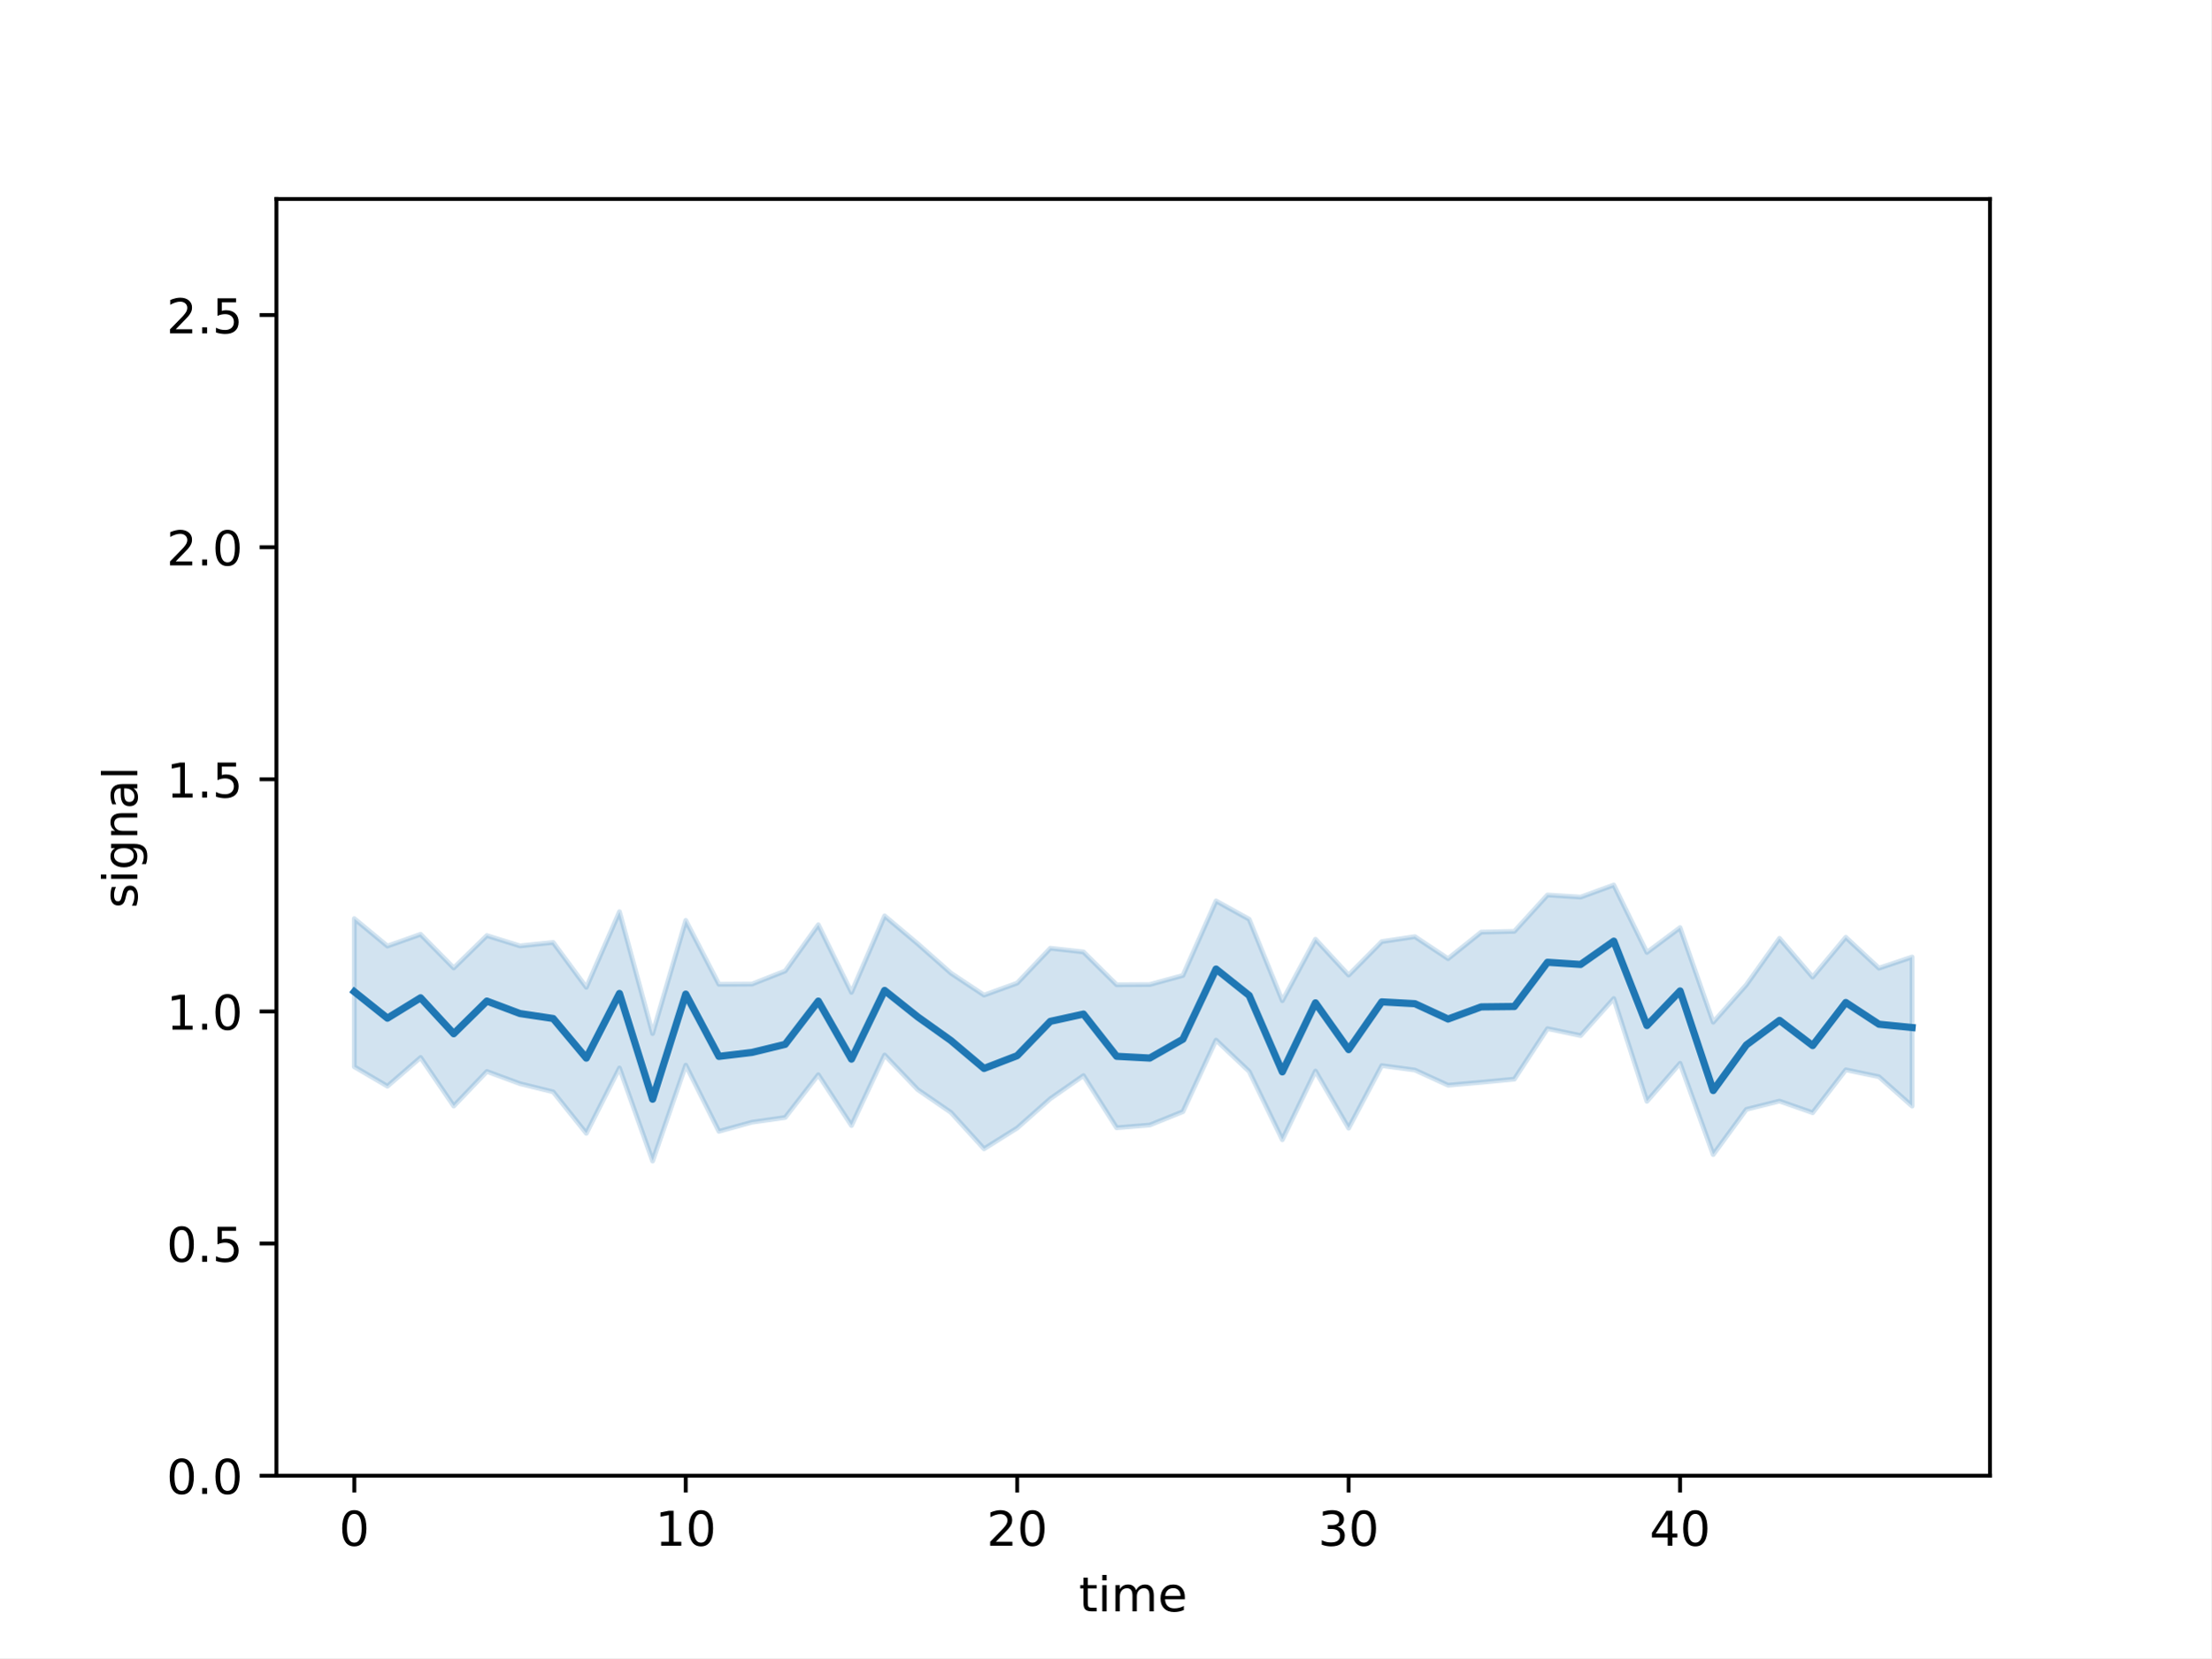
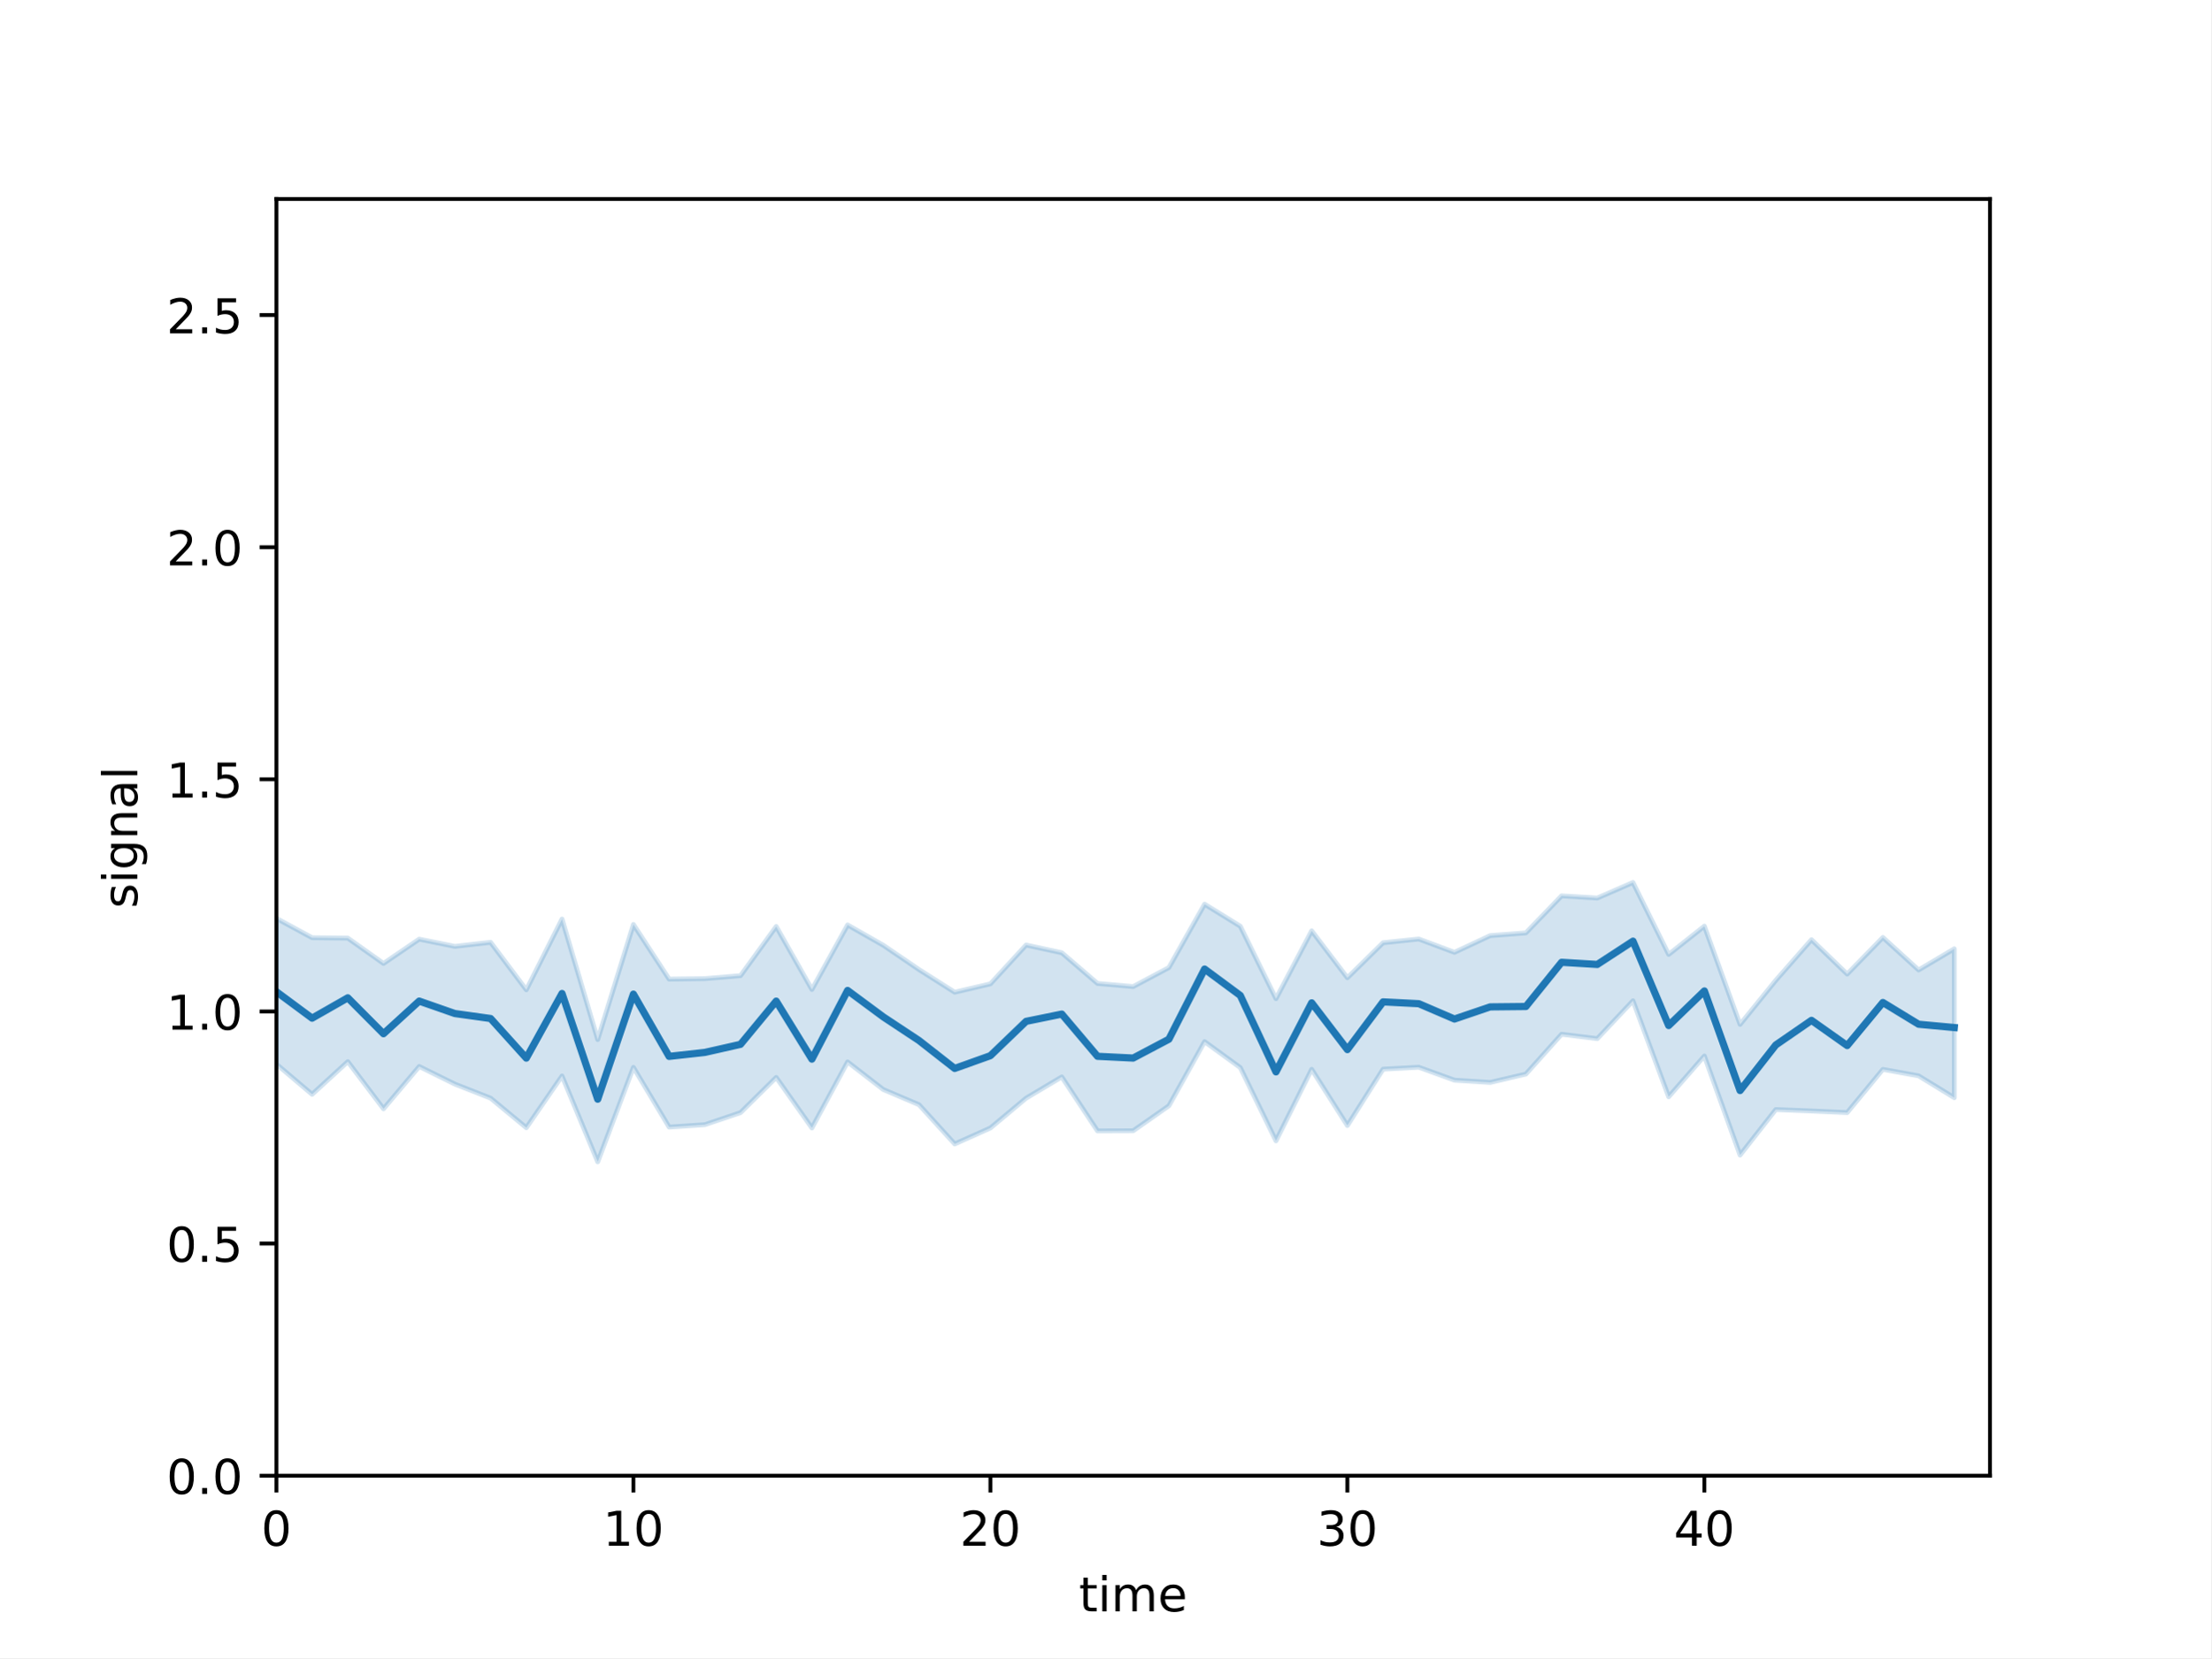
<svg xmlns="http://www.w3.org/2000/svg" xmlns:xlink="http://www.w3.org/1999/xlink" width="460.8pt" height="345.6pt" viewBox="0 0 460.8 345.6" version="1.1">
  <defs>
    <style type="text/css">*{stroke-linejoin: round; stroke-linecap: butt}</style>
  </defs>
  <g id="figure_1">
    <g id="patch_1">
      <path d="M 0 345.6  L 460.8 345.6  L 460.8 0  L 0 0  z " style="fill: #ffffff" />
    </g>
    <g id="axes_1">
      <g id="patch_2">
        <path d="M 57.6 307.584  L 414.72 307.584  L 414.72 41.472  L 57.6 41.472  z " style="fill: #ffffff" />
      </g>
      <g id="PolyCollection_1">
        <defs>
-           <path id="m88222fe848" d="M 73.833 -154.127  L 73.833 -123.254  L 80.74 -119.194  L 87.648 -125.184  L 94.555 -115.06  L 101.463 -122.276  L 108.37 -119.72  L 115.278 -118.019  L 122.186 -109.379  L 129.093 -123.001  L 136.001 -103.593  L 142.908 -123.588  L 149.816 -109.789  L 156.723 -111.693  L 163.631 -112.678  L 170.538 -121.593  L 177.446 -111.001  L 184.353 -125.706  L 191.261 -118.483  L 198.169 -113.737  L 205.076 -106.146  L 211.984 -110.481  L 218.891 -116.597  L 225.799 -121.412  L 232.706 -110.537  L 239.614 -111.103  L 246.521 -113.889  L 253.429 -128.811  L 260.336 -122.277  L 267.244 -108.036  L 274.151 -122.359  L 281.059 -110.448  L 287.967 -123.49  L 294.874 -122.564  L 301.782 -119.399  L 308.689 -120.011  L 315.597 -120.671  L 322.504 -131.196  L 329.412 -129.755  L 336.319 -137.477  L 343.227 -116.049  L 350.134 -123.98  L 357.042 -104.943  L 363.95 -114.371  L 370.857 -116.092  L 377.765 -113.669  L 384.672 -122.611  L 391.58 -121.173  L 398.487 -115.05  L 398.487 -146.123  L 398.487 -146.123  L 391.58 -143.803  L 384.672 -150.237  L 377.765 -141.949  L 370.857 -150.019  L 363.95 -140.334  L 357.042 -132.542  L 350.134 -152.257  L 343.227 -147.083  L 336.319 -161.139  L 329.412 -158.616  L 322.504 -159.054  L 315.597 -151.478  L 308.689 -151.314  L 301.782 -145.78  L 294.874 -150.371  L 287.967 -149.344  L 281.059 -142.358  L 274.151 -149.837  L 267.244 -137.017  L 260.336 -153.999  L 253.429 -157.813  L 246.521 -142.281  L 239.614 -140.389  L 232.706 -140.349  L 225.799 -147.183  L 218.891 -147.956  L 211.984 -140.689  L 205.076 -138.182  L 198.169 -142.771  L 191.261 -148.883  L 184.353 -154.695  L 177.446 -138.752  L 170.538 -152.845  L 163.631 -143.214  L 156.723 -140.487  L 149.816 -140.442  L 142.908 -153.754  L 136.001 -130.169  L 129.093 -155.565  L 122.186 -139.807  L 115.278 -149.164  L 108.37 -148.446  L 101.463 -150.595  L 94.555 -143.847  L 87.648 -150.859  L 80.74 -148.411  L 73.833 -154.127  z " style="stroke: #1f77b4; stroke-opacity: 0.2" />
+           <path id="m9f586e7d50" d="M 57.6 -154.183  L 57.6 -123.804  L 65.04 -117.501  L 72.48 -124.323  L 79.92 -114.483  L 87.36 -123.309  L 94.8 -119.633  L 102.24 -116.709  L 109.68 -110.547  L 117.12 -121.335  L 124.56 -103.426  L 132 -123.129  L 139.44 -110.675  L 146.88 -111.174  L 154.32 -113.683  L 161.76 -121.032  L 169.2 -110.495  L 176.64 -124.265  L 184.08 -118.504  L 191.52 -115.345  L 198.96 -107.159  L 206.4 -110.484  L 213.84 -116.705  L 221.28 -121.134  L 228.72 -109.883  L 236.16 -109.909  L 243.6 -115.117  L 251.04 -128.486  L 258.48 -123.081  L 265.92 -107.807  L 273.36 -122.721  L 280.8 -110.998  L 288.24 -122.753  L 295.68 -123.151  L 303.12 -120.455  L 310.56 -119.985  L 318 -121.726  L 325.44 -130.03  L 332.88 -129.11  L 340.32 -137.007  L 347.76 -116.991  L 355.2 -125.497  L 362.64 -104.842  L 370.08 -114.333  L 377.52 -114.036  L 384.96 -113.699  L 392.4 -122.707  L 399.84 -121.358  L 407.28 -116.8  L 407.28 -147.833  L 407.28 -147.833  L 399.84 -143.427  L 392.4 -150.208  L 384.96 -142.569  L 377.52 -149.74  L 370.08 -141.26  L 362.64 -132.079  L 355.2 -152.561  L 347.76 -146.669  L 340.32 -161.661  L 332.88 -158.424  L 325.44 -158.872  L 318 -151.156  L 310.56 -150.584  L 303.12 -147.103  L 295.68 -149.882  L 288.24 -149.103  L 280.8 -141.802  L 273.36 -151.581  L 265.92 -137.442  L 258.48 -152.55  L 251.04 -157.137  L 243.6 -143.92  L 236.16 -139.966  L 228.72 -140.617  L 221.28 -147.017  L 213.84 -148.626  L 206.4 -140.53  L 198.96 -138.789  L 191.52 -143.51  L 184.08 -148.575  L 176.64 -152.813  L 169.2 -139.36  L 161.76 -152.487  L 154.32 -142.235  L 146.88 -141.621  L 139.44 -141.521  L 132 -152.918  L 124.56 -128.916  L 117.12 -154.044  L 109.68 -139.293  L 102.24 -149.19  L 94.8 -148.344  L 87.36 -149.85  L 79.92 -144.785  L 72.48 -150.07  L 65.04 -150.152  L 57.6 -154.183  z " style="stroke: #1f77b4; stroke-opacity: 0.2" />
        </defs>
-         <g clip-path="url(#pfcb0db2772)">
-           <use xlink:href="#m88222fe848" x="0" y="345.6" style="fill: #1f77b4; fill-opacity: 0.2; stroke: #1f77b4; stroke-opacity: 0.2" />
+         <g clip-path="url(#p54153163de)">
+           <use xlink:href="#m9f586e7d50" x="0" y="345.6" style="fill: #1f77b4; fill-opacity: 0.2; stroke: #1f77b4; stroke-opacity: 0.2" />
        </g>
      </g>
      <g id="matplotlib.axis_1">
        <g id="xtick_1">
          <g id="line2d_1">
            <defs>
-               <path id="m772d90bf51" d="M 0 0  L 0 3.5  " style="stroke: #000000; stroke-width: 0.8" />
-             </defs>
-             <g>
-               <use xlink:href="#m772d90bf51" x="73.833" y="307.584" style="stroke: #000000; stroke-width: 0.8" />
+               <path id="m5783d62c2b" d="M 0 0  L 0 3.5  " style="stroke: #000000; stroke-width: 0.8" />
+             </defs>
+             <g>
+               <use xlink:href="#m5783d62c2b" x="57.6" y="307.584" style="stroke: #000000; stroke-width: 0.8" />
            </g>
          </g>
          <g id="text_1">
-             <g transform="translate(70.65148 322.1824) scale(0.1 -0.1)">
+             <g transform="translate(54.41875 322.1824) scale(0.1 -0.1)">
              <defs>
                <path id="DejaVuSans-30" d="M 2034 4250  Q 1547 4250 1301 3770  Q 1056 3291 1056 2328  Q 1056 1369 1301 889  Q 1547 409 2034 409  Q 2525 409 2770 889  Q 3016 1369 3016 2328  Q 3016 3291 2770 3770  Q 2525 4250 2034 4250  z M 2034 4750  Q 2819 4750 3233 4129  Q 3647 3509 3647 2328  Q 3647 1150 3233 529  Q 2819 -91 2034 -91  Q 1250 -91 836 529  Q 422 1150 422 2328  Q 422 3509 836 4129  Q 1250 4750 2034 4750  z " transform="scale(0.015625)" />
              </defs>
              <use xlink:href="#DejaVuSans-30" />
            </g>
          </g>
        </g>
        <g id="xtick_2">
          <g id="line2d_2">
            <g>
-               <use xlink:href="#m772d90bf51" x="142.908" y="307.584" style="stroke: #000000; stroke-width: 0.8" />
+               <use xlink:href="#m5783d62c2b" x="132" y="307.584" style="stroke: #000000; stroke-width: 0.8" />
            </g>
          </g>
          <g id="text_2">
-             <g transform="translate(136.5457 322.1824) scale(0.1 -0.1)">
+             <g transform="translate(125.6375 322.1824) scale(0.1 -0.1)">
              <defs>
                <path id="DejaVuSans-31" d="M 794 531  L 1825 531  L 1825 4091  L 703 3866  L 703 4441  L 1819 4666  L 2450 4666  L 2450 531  L 3481 531  L 3481 0  L 794 0  L 794 531  z " transform="scale(0.015625)" />
              </defs>
              <use xlink:href="#DejaVuSans-31" />
              <use xlink:href="#DejaVuSans-30" x="63.623" />
            </g>
          </g>
        </g>
        <g id="xtick_3">
          <g id="line2d_3">
            <g>
-               <use xlink:href="#m772d90bf51" x="211.984" y="307.584" style="stroke: #000000; stroke-width: 0.8" />
+               <use xlink:href="#m5783d62c2b" x="206.4" y="307.584" style="stroke: #000000; stroke-width: 0.8" />
            </g>
          </g>
          <g id="text_3">
-             <g transform="translate(205.6211 322.1824) scale(0.1 -0.1)">
+             <g transform="translate(200.0375 322.1824) scale(0.1 -0.1)">
              <defs>
                <path id="DejaVuSans-32" d="M 1228 531  L 3431 531  L 3431 0  L 469 0  L 469 531  Q 828 903 1448 1529  Q 2069 2156 2228 2338  Q 2531 2678 2651 2914  Q 2772 3150 2772 3378  Q 2772 3750 2511 3984  Q 2250 4219 1831 4219  Q 1534 4219 1204 4116  Q 875 4013 500 3803  L 500 4441  Q 881 4594 1212 4672  Q 1544 4750 1819 4750  Q 2544 4750 2975 4387  Q 3406 4025 3406 3419  Q 3406 3131 3298 2873  Q 3191 2616 2906 2266  Q 2828 2175 2409 1742  Q 1991 1309 1228 531  z " transform="scale(0.015625)" />
              </defs>
              <use xlink:href="#DejaVuSans-32" />
              <use xlink:href="#DejaVuSans-30" x="63.623" />
            </g>
          </g>
        </g>
        <g id="xtick_4">
          <g id="line2d_4">
            <g>
-               <use xlink:href="#m772d90bf51" x="281.059" y="307.584" style="stroke: #000000; stroke-width: 0.8" />
+               <use xlink:href="#m5783d62c2b" x="280.8" y="307.584" style="stroke: #000000; stroke-width: 0.8" />
            </g>
          </g>
          <g id="text_4">
-             <g transform="translate(274.6965 322.1824) scale(0.1 -0.1)">
+             <g transform="translate(274.4375 322.1824) scale(0.1 -0.1)">
              <defs>
                <path id="DejaVuSans-33" d="M 2597 2516  Q 3050 2419 3304 2112  Q 3559 1806 3559 1356  Q 3559 666 3084 287  Q 2609 -91 1734 -91  Q 1441 -91 1130 -33  Q 819 25 488 141  L 488 750  Q 750 597 1062 519  Q 1375 441 1716 441  Q 2309 441 2620 675  Q 2931 909 2931 1356  Q 2931 1769 2642 2001  Q 2353 2234 1838 2234  L 1294 2234  L 1294 2753  L 1863 2753  Q 2328 2753 2575 2939  Q 2822 3125 2822 3475  Q 2822 3834 2567 4026  Q 2313 4219 1838 4219  Q 1578 4219 1281 4162  Q 984 4106 628 3988  L 628 4550  Q 988 4650 1302 4700  Q 1616 4750 1894 4750  Q 2613 4750 3031 4423  Q 3450 4097 3450 3541  Q 3450 3153 3228 2886  Q 3006 2619 2597 2516  z " transform="scale(0.015625)" />
              </defs>
              <use xlink:href="#DejaVuSans-33" />
              <use xlink:href="#DejaVuSans-30" x="63.623" />
            </g>
          </g>
        </g>
        <g id="xtick_5">
          <g id="line2d_5">
            <g>
-               <use xlink:href="#m772d90bf51" x="350.134" y="307.584" style="stroke: #000000; stroke-width: 0.8" />
+               <use xlink:href="#m5783d62c2b" x="355.2" y="307.584" style="stroke: #000000; stroke-width: 0.8" />
            </g>
          </g>
          <g id="text_5">
-             <g transform="translate(343.772 322.1824) scale(0.1 -0.1)">
+             <g transform="translate(348.8375 322.1824) scale(0.1 -0.1)">
              <defs>
                <path id="DejaVuSans-34" d="M 2419 4116  L 825 1625  L 2419 1625  L 2419 4116  z M 2253 4666  L 3047 4666  L 3047 1625  L 3713 1625  L 3713 1100  L 3047 1100  L 3047 0  L 2419 0  L 2419 1100  L 313 1100  L 313 1709  L 2253 4666  z " transform="scale(0.015625)" />
              </defs>
              <use xlink:href="#DejaVuSans-34" />
              <use xlink:href="#DejaVuSans-30" x="63.623" />
            </g>
          </g>
        </g>
        <g id="text_6">
          <g transform="translate(224.8639 335.8606) scale(0.1 -0.1)">
            <defs>
              <path id="DejaVuSans-74" d="M 1172 4494  L 1172 3500  L 2356 3500  L 2356 3053  L 1172 3053  L 1172 1153  Q 1172 725 1289 603  Q 1406 481 1766 481  L 2356 481  L 2356 0  L 1766 0  Q 1100 0 847 248  Q 594 497 594 1153  L 594 3053  L 172 3053  L 172 3500  L 594 3500  L 594 4494  L 1172 4494  z " transform="scale(0.015625)" />
              <path id="DejaVuSans-69" d="M 603 3500  L 1178 3500  L 1178 0  L 603 0  L 603 3500  z M 603 4863  L 1178 4863  L 1178 4134  L 603 4134  L 603 4863  z " transform="scale(0.015625)" />
              <path id="DejaVuSans-6d" d="M 3328 2828  Q 3544 3216 3844 3400  Q 4144 3584 4550 3584  Q 5097 3584 5394 3201  Q 5691 2819 5691 2113  L 5691 0  L 5113 0  L 5113 2094  Q 5113 2597 4934 2840  Q 4756 3084 4391 3084  Q 3944 3084 3684 2787  Q 3425 2491 3425 1978  L 3425 0  L 2847 0  L 2847 2094  Q 2847 2600 2669 2842  Q 2491 3084 2119 3084  Q 1678 3084 1418 2786  Q 1159 2488 1159 1978  L 1159 0  L 581 0  L 581 3500  L 1159 3500  L 1159 2956  Q 1356 3278 1631 3431  Q 1906 3584 2284 3584  Q 2666 3584 2933 3390  Q 3200 3197 3328 2828  z " transform="scale(0.015625)" />
              <path id="DejaVuSans-65" d="M 3597 1894  L 3597 1613  L 953 1613  Q 991 1019 1311 708  Q 1631 397 2203 397  Q 2534 397 2845 478  Q 3156 559 3463 722  L 3463 178  Q 3153 47 2828 -22  Q 2503 -91 2169 -91  Q 1331 -91 842 396  Q 353 884 353 1716  Q 353 2575 817 3079  Q 1281 3584 2069 3584  Q 2775 3584 3186 3129  Q 3597 2675 3597 1894  z M 3022 2063  Q 3016 2534 2758 2815  Q 2500 3097 2075 3097  Q 1594 3097 1305 2825  Q 1016 2553 972 2059  L 3022 2063  z " transform="scale(0.015625)" />
            </defs>
            <use xlink:href="#DejaVuSans-74" />
            <use xlink:href="#DejaVuSans-69" x="39.209" />
            <use xlink:href="#DejaVuSans-6d" x="66.992" />
            <use xlink:href="#DejaVuSans-65" x="164.404" />
          </g>
        </g>
      </g>
      <g id="matplotlib.axis_2">
        <g id="ytick_1">
          <g id="line2d_6">
            <defs>
-               <path id="m886a1cbf7d" d="M 0 0  L -3.5 0  " style="stroke: #000000; stroke-width: 0.8" />
-             </defs>
-             <g>
-               <use xlink:href="#m886a1cbf7d" x="57.6" y="307.584" style="stroke: #000000; stroke-width: 0.8" />
+               <path id="m45d4e90087" d="M 0 0  L -3.5 0  " style="stroke: #000000; stroke-width: 0.8" />
+             </defs>
+             <g>
+               <use xlink:href="#m45d4e90087" x="57.6" y="307.584" style="stroke: #000000; stroke-width: 0.8" />
            </g>
          </g>
          <g id="text_7">
            <g transform="translate(34.69687 311.3832) scale(0.1 -0.1)">
              <defs>
                <path id="DejaVuSans-2e" d="M 684 794  L 1344 794  L 1344 0  L 684 0  L 684 794  z " transform="scale(0.015625)" />
              </defs>
              <use xlink:href="#DejaVuSans-30" />
              <use xlink:href="#DejaVuSans-2e" x="63.623" />
              <use xlink:href="#DejaVuSans-30" x="95.41" />
            </g>
          </g>
        </g>
        <g id="ytick_2">
          <g id="line2d_7">
            <g>
-               <use xlink:href="#m886a1cbf7d" x="57.6" y="259.2" style="stroke: #000000; stroke-width: 0.8" />
+               <use xlink:href="#m45d4e90087" x="57.6" y="259.2" style="stroke: #000000; stroke-width: 0.8" />
            </g>
          </g>
          <g id="text_8">
            <g transform="translate(34.69687 262.9992) scale(0.1 -0.1)">
              <defs>
                <path id="DejaVuSans-35" d="M 691 4666  L 3169 4666  L 3169 4134  L 1269 4134  L 1269 2991  Q 1406 3038 1543 3061  Q 1681 3084 1819 3084  Q 2600 3084 3056 2656  Q 3513 2228 3513 1497  Q 3513 744 3044 326  Q 2575 -91 1722 -91  Q 1428 -91 1123 -41  Q 819 9 494 109  L 494 744  Q 775 591 1075 516  Q 1375 441 1709 441  Q 2250 441 2565 725  Q 2881 1009 2881 1497  Q 2881 1984 2565 2268  Q 2250 2553 1709 2553  Q 1456 2553 1204 2497  Q 953 2441 691 2322  L 691 4666  z " transform="scale(0.015625)" />
              </defs>
              <use xlink:href="#DejaVuSans-30" />
              <use xlink:href="#DejaVuSans-2e" x="63.623" />
              <use xlink:href="#DejaVuSans-35" x="95.41" />
            </g>
          </g>
        </g>
        <g id="ytick_3">
          <g id="line2d_8">
            <g>
-               <use xlink:href="#m886a1cbf7d" x="57.6" y="210.816" style="stroke: #000000; stroke-width: 0.8" />
+               <use xlink:href="#m45d4e90087" x="57.6" y="210.816" style="stroke: #000000; stroke-width: 0.8" />
            </g>
          </g>
          <g id="text_9">
            <g transform="translate(34.69687 214.6152) scale(0.1 -0.1)">
              <use xlink:href="#DejaVuSans-31" />
              <use xlink:href="#DejaVuSans-2e" x="63.623" />
              <use xlink:href="#DejaVuSans-30" x="95.41" />
            </g>
          </g>
        </g>
        <g id="ytick_4">
          <g id="line2d_9">
            <g>
-               <use xlink:href="#m886a1cbf7d" x="57.6" y="162.432" style="stroke: #000000; stroke-width: 0.8" />
+               <use xlink:href="#m45d4e90087" x="57.6" y="162.432" style="stroke: #000000; stroke-width: 0.8" />
            </g>
          </g>
          <g id="text_10">
            <g transform="translate(34.69687 166.2312) scale(0.1 -0.1)">
              <use xlink:href="#DejaVuSans-31" />
              <use xlink:href="#DejaVuSans-2e" x="63.623" />
              <use xlink:href="#DejaVuSans-35" x="95.41" />
            </g>
          </g>
        </g>
        <g id="ytick_5">
          <g id="line2d_10">
            <g>
-               <use xlink:href="#m886a1cbf7d" x="57.6" y="114.048" style="stroke: #000000; stroke-width: 0.8" />
+               <use xlink:href="#m45d4e90087" x="57.6" y="114.048" style="stroke: #000000; stroke-width: 0.8" />
            </g>
          </g>
          <g id="text_11">
            <g transform="translate(34.69687 117.8472) scale(0.1 -0.1)">
              <use xlink:href="#DejaVuSans-32" />
              <use xlink:href="#DejaVuSans-2e" x="63.623" />
              <use xlink:href="#DejaVuSans-30" x="95.41" />
            </g>
          </g>
        </g>
        <g id="ytick_6">
          <g id="line2d_11">
            <g>
-               <use xlink:href="#m886a1cbf7d" x="57.6" y="65.664" style="stroke: #000000; stroke-width: 0.8" />
+               <use xlink:href="#m45d4e90087" x="57.6" y="65.664" style="stroke: #000000; stroke-width: 0.8" />
            </g>
          </g>
          <g id="text_12">
            <g transform="translate(34.69687 69.46322) scale(0.1 -0.1)">
              <use xlink:href="#DejaVuSans-32" />
              <use xlink:href="#DejaVuSans-2e" x="63.623" />
              <use xlink:href="#DejaVuSans-35" x="95.41" />
            </g>
          </g>
        </g>
        <g id="text_13">
          <g transform="translate(28.61719 189.3178) rotate(-90) scale(0.1 -0.1)">
            <defs>
              <path id="DejaVuSans-73" d="M 2834 3397  L 2834 2853  Q 2591 2978 2328 3040  Q 2066 3103 1784 3103  Q 1356 3103 1142 2972  Q 928 2841 928 2578  Q 928 2378 1081 2264  Q 1234 2150 1697 2047  L 1894 2003  Q 2506 1872 2764 1633  Q 3022 1394 3022 966  Q 3022 478 2636 193  Q 2250 -91 1575 -91  Q 1294 -91 989 -36  Q 684 19 347 128  L 347 722  Q 666 556 975 473  Q 1284 391 1588 391  Q 1994 391 2212 530  Q 2431 669 2431 922  Q 2431 1156 2273 1281  Q 2116 1406 1581 1522  L 1381 1569  Q 847 1681 609 1914  Q 372 2147 372 2553  Q 372 3047 722 3315  Q 1072 3584 1716 3584  Q 2034 3584 2315 3537  Q 2597 3491 2834 3397  z " transform="scale(0.015625)" />
              <path id="DejaVuSans-67" d="M 2906 1791  Q 2906 2416 2648 2759  Q 2391 3103 1925 3103  Q 1463 3103 1205 2759  Q 947 2416 947 1791  Q 947 1169 1205 825  Q 1463 481 1925 481  Q 2391 481 2648 825  Q 2906 1169 2906 1791  z M 3481 434  Q 3481 -459 3084 -895  Q 2688 -1331 1869 -1331  Q 1566 -1331 1297 -1286  Q 1028 -1241 775 -1147  L 775 -588  Q 1028 -725 1275 -790  Q 1522 -856 1778 -856  Q 2344 -856 2625 -561  Q 2906 -266 2906 331  L 2906 616  Q 2728 306 2450 153  Q 2172 0 1784 0  Q 1141 0 747 490  Q 353 981 353 1791  Q 353 2603 747 3093  Q 1141 3584 1784 3584  Q 2172 3584 2450 3431  Q 2728 3278 2906 2969  L 2906 3500  L 3481 3500  L 3481 434  z " transform="scale(0.015625)" />
              <path id="DejaVuSans-6e" d="M 3513 2113  L 3513 0  L 2938 0  L 2938 2094  Q 2938 2591 2744 2837  Q 2550 3084 2163 3084  Q 1697 3084 1428 2787  Q 1159 2491 1159 1978  L 1159 0  L 581 0  L 581 3500  L 1159 3500  L 1159 2956  Q 1366 3272 1645 3428  Q 1925 3584 2291 3584  Q 2894 3584 3203 3211  Q 3513 2838 3513 2113  z " transform="scale(0.015625)" />
              <path id="DejaVuSans-61" d="M 2194 1759  Q 1497 1759 1228 1600  Q 959 1441 959 1056  Q 959 750 1161 570  Q 1363 391 1709 391  Q 2188 391 2477 730  Q 2766 1069 2766 1631  L 2766 1759  L 2194 1759  z M 3341 1997  L 3341 0  L 2766 0  L 2766 531  Q 2569 213 2275 61  Q 1981 -91 1556 -91  Q 1019 -91 701 211  Q 384 513 384 1019  Q 384 1609 779 1909  Q 1175 2209 1959 2209  L 2766 2209  L 2766 2266  Q 2766 2663 2505 2880  Q 2244 3097 1772 3097  Q 1472 3097 1187 3025  Q 903 2953 641 2809  L 641 3341  Q 956 3463 1253 3523  Q 1550 3584 1831 3584  Q 2591 3584 2966 3190  Q 3341 2797 3341 1997  z " transform="scale(0.015625)" />
              <path id="DejaVuSans-6c" d="M 603 4863  L 1178 4863  L 1178 0  L 603 0  L 603 4863  z " transform="scale(0.015625)" />
            </defs>
            <use xlink:href="#DejaVuSans-73" />
            <use xlink:href="#DejaVuSans-69" x="52.1" />
            <use xlink:href="#DejaVuSans-67" x="79.883" />
            <use xlink:href="#DejaVuSans-6e" x="143.359" />
            <use xlink:href="#DejaVuSans-61" x="206.738" />
            <use xlink:href="#DejaVuSans-6c" x="268.018" />
          </g>
        </g>
      </g>
      <g id="line2d_12">
-         <path d="M 73.833 206.705  L 80.74 212.22  L 87.648 207.978  L 94.555 215.459  L 101.463 208.657  L 108.37 211.255  L 115.278 212.291  L 122.186 220.542  L 129.093 207.076  L 136.001 229.111  L 142.908 207.207  L 149.816 220.183  L 156.723 219.359  L 163.631 217.676  L 170.538 208.665  L 177.446 220.753  L 184.353 206.445  L 191.261 211.953  L 198.169 216.875  L 205.076 222.701  L 211.984 220.038  L 218.891 212.884  L 225.799 211.367  L 232.706 220.165  L 239.614 220.534  L 246.521 216.606  L 253.429 201.984  L 260.336 207.485  L 267.244 223.409  L 274.151 209.023  L 281.059 218.767  L 287.967 208.821  L 294.874 209.201  L 301.782 212.396  L 308.689 209.867  L 315.597 209.789  L 322.504 200.572  L 329.412 201.021  L 336.319 196.167  L 343.227 213.756  L 350.134 206.55  L 357.042 227.306  L 363.95 217.805  L 370.857 212.676  L 377.765 217.934  L 384.672 208.951  L 391.58 213.485  L 398.487 214.173  " clip-path="url(#pfcb0db2772)" style="fill: none; stroke: #1f77b4; stroke-width: 1.5; stroke-linecap: square" />
+         <path d="M 57.6 206.705  L 65.04 212.22  L 72.48 207.978  L 79.92 215.459  L 87.36 208.657  L 94.8 211.255  L 102.24 212.291  L 109.68 220.542  L 117.12 207.076  L 124.56 229.111  L 132 207.207  L 139.44 220.183  L 146.88 219.359  L 154.32 217.676  L 161.76 208.665  L 169.2 220.753  L 176.64 206.445  L 184.08 211.953  L 191.52 216.875  L 198.96 222.701  L 206.4 220.038  L 213.84 212.884  L 221.28 211.367  L 228.72 220.165  L 236.16 220.534  L 243.6 216.606  L 251.04 201.984  L 258.48 207.485  L 265.92 223.409  L 273.36 209.023  L 280.8 218.767  L 288.24 208.821  L 295.68 209.201  L 303.12 212.396  L 310.56 209.867  L 318 209.789  L 325.44 200.572  L 332.88 201.021  L 340.32 196.167  L 347.76 213.756  L 355.2 206.55  L 362.64 227.306  L 370.08 217.805  L 377.52 212.676  L 384.96 217.934  L 392.4 208.951  L 399.84 213.485  L 407.28 214.173  " clip-path="url(#p54153163de)" style="fill: none; stroke: #1f77b4; stroke-width: 1.5; stroke-linecap: square" />
      </g>
      <g id="patch_3">
        <path d="M 57.6 307.584  L 57.6 41.472  " style="fill: none; stroke: #000000; stroke-width: 0.8; stroke-linejoin: miter; stroke-linecap: square" />
      </g>
      <g id="patch_4">
        <path d="M 414.72 307.584  L 414.72 41.472  " style="fill: none; stroke: #000000; stroke-width: 0.8; stroke-linejoin: miter; stroke-linecap: square" />
      </g>
      <g id="patch_5">
        <path d="M 57.6 307.584  L 414.72 307.584  " style="fill: none; stroke: #000000; stroke-width: 0.8; stroke-linejoin: miter; stroke-linecap: square" />
      </g>
      <g id="patch_6">
        <path d="M 57.6 41.472  L 414.72 41.472  " style="fill: none; stroke: #000000; stroke-width: 0.8; stroke-linejoin: miter; stroke-linecap: square" />
      </g>
    </g>
  </g>
  <defs>
-     <clipPath id="pfcb0db2772">
+     <clipPath id="p54153163de">
      <rect x="57.6" y="41.472" width="357.12" height="266.112" />
    </clipPath>
  </defs>
</svg>
